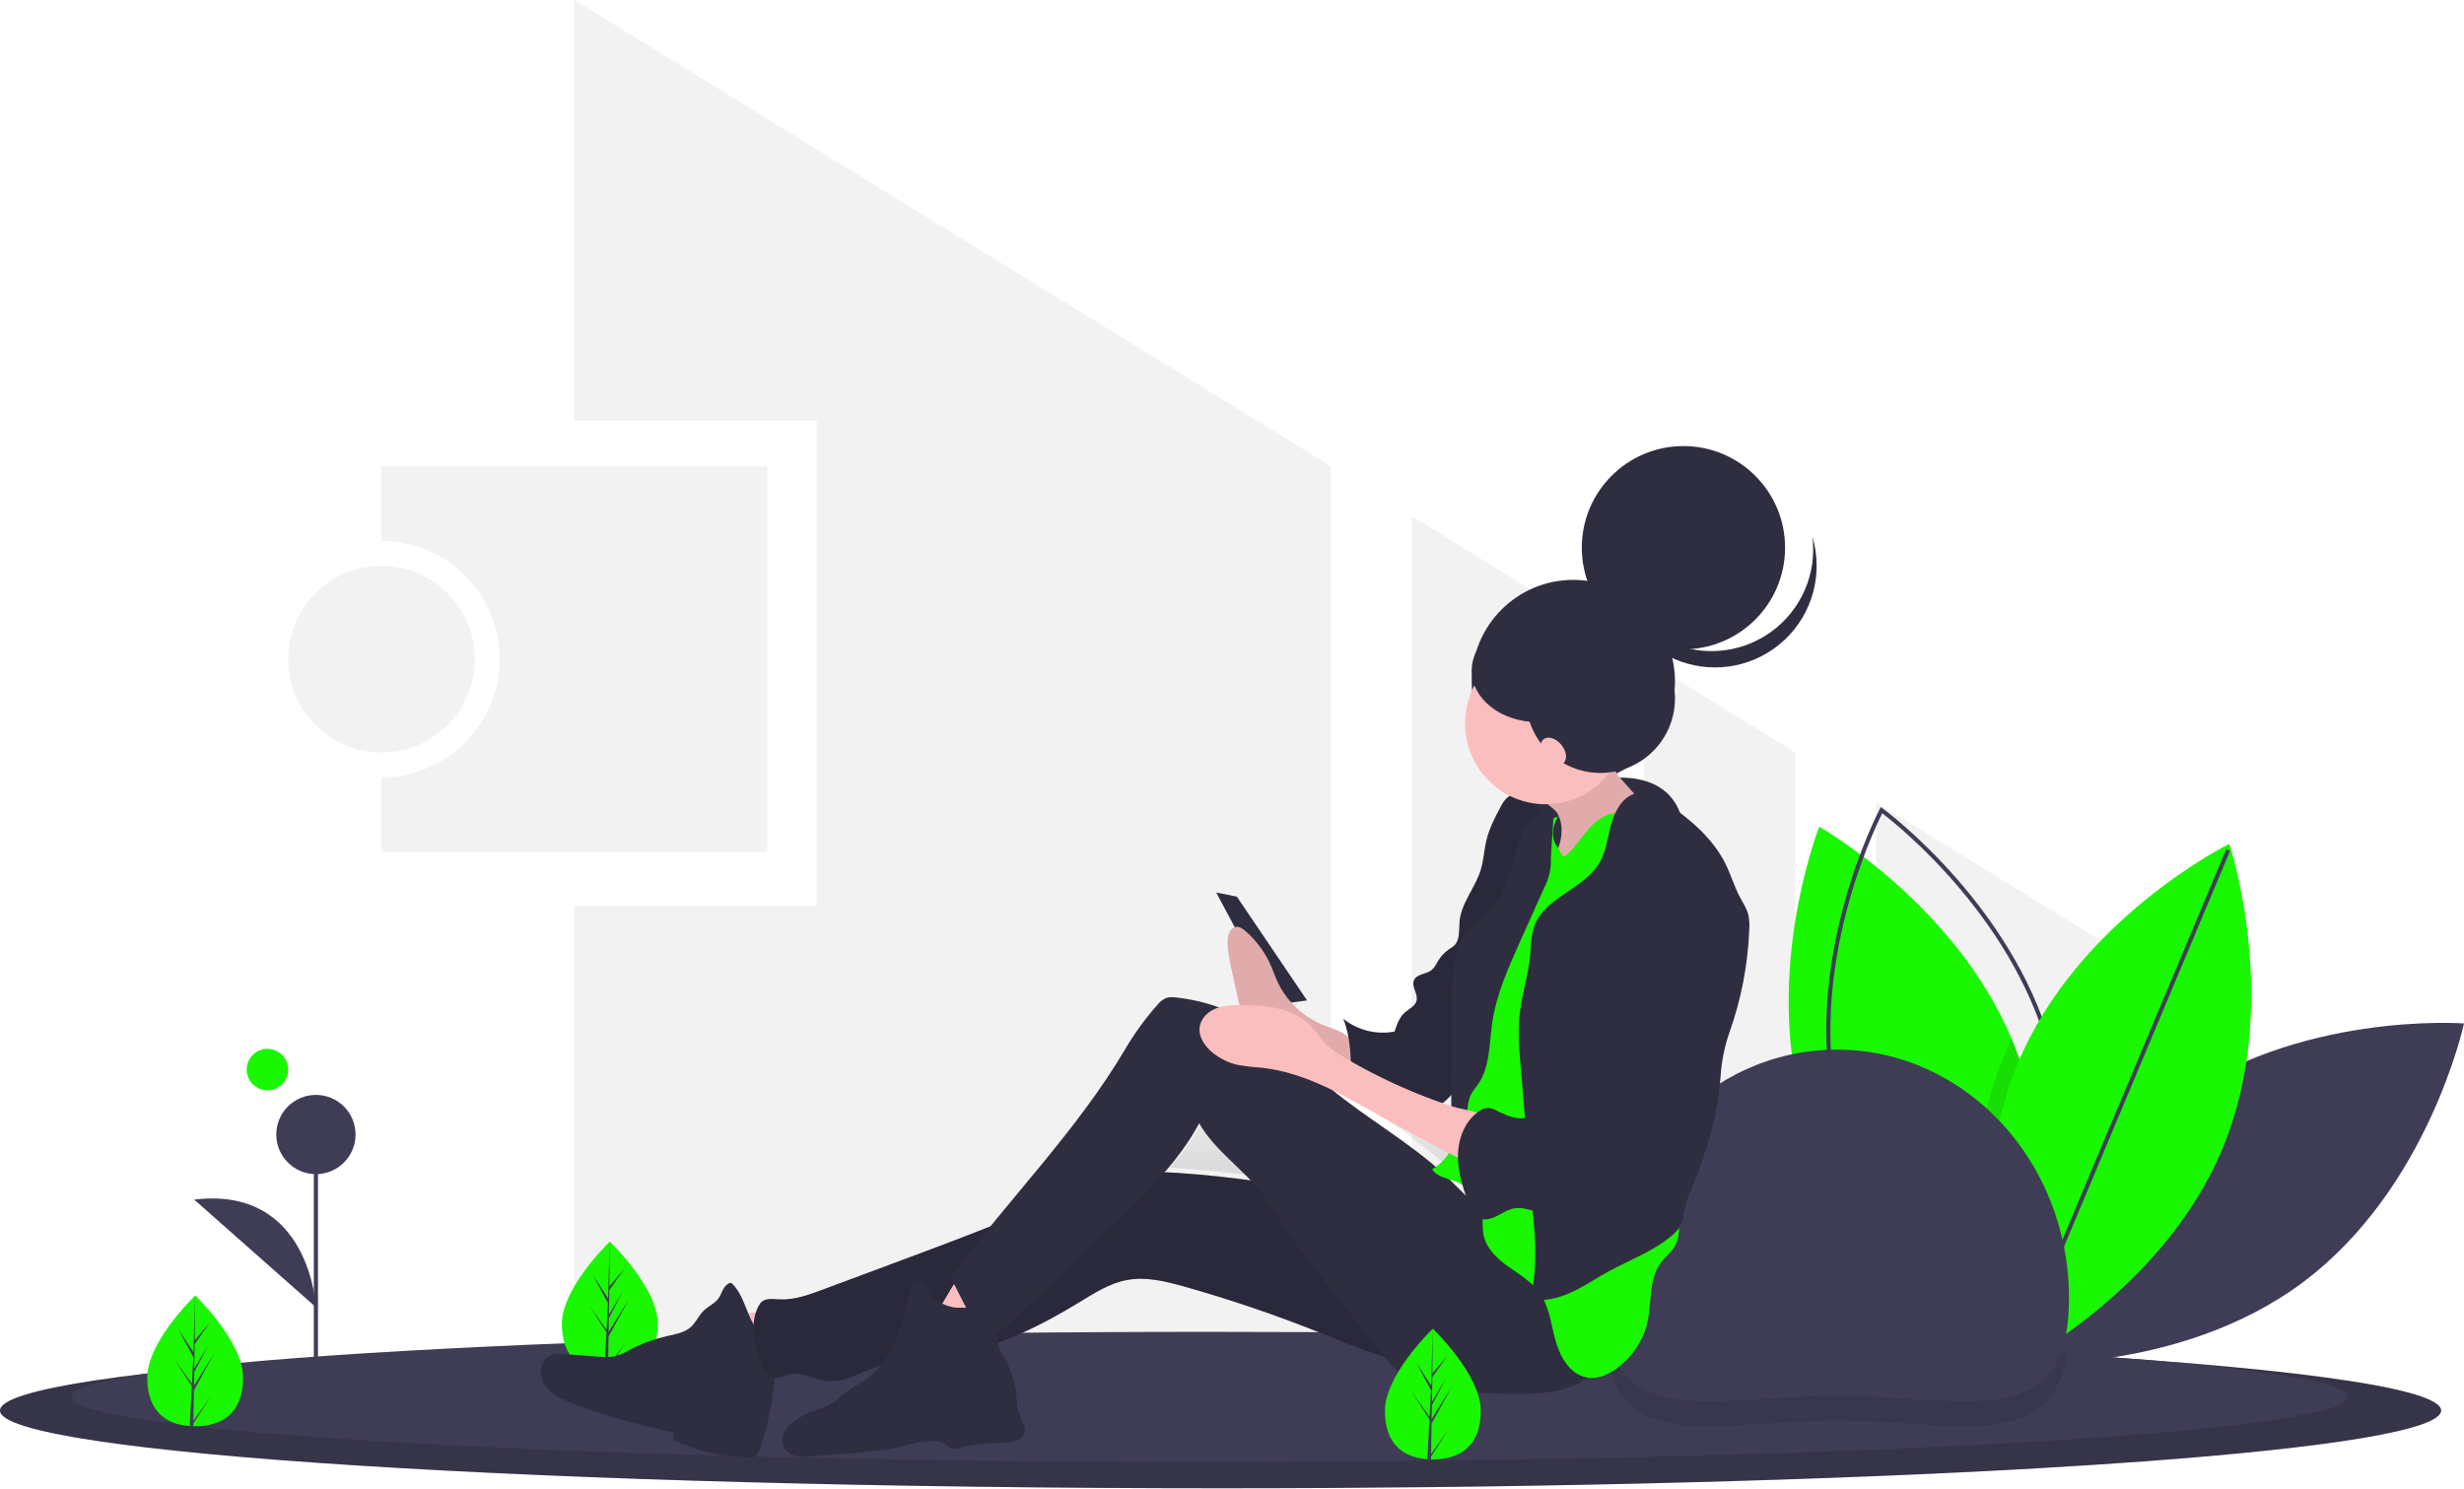
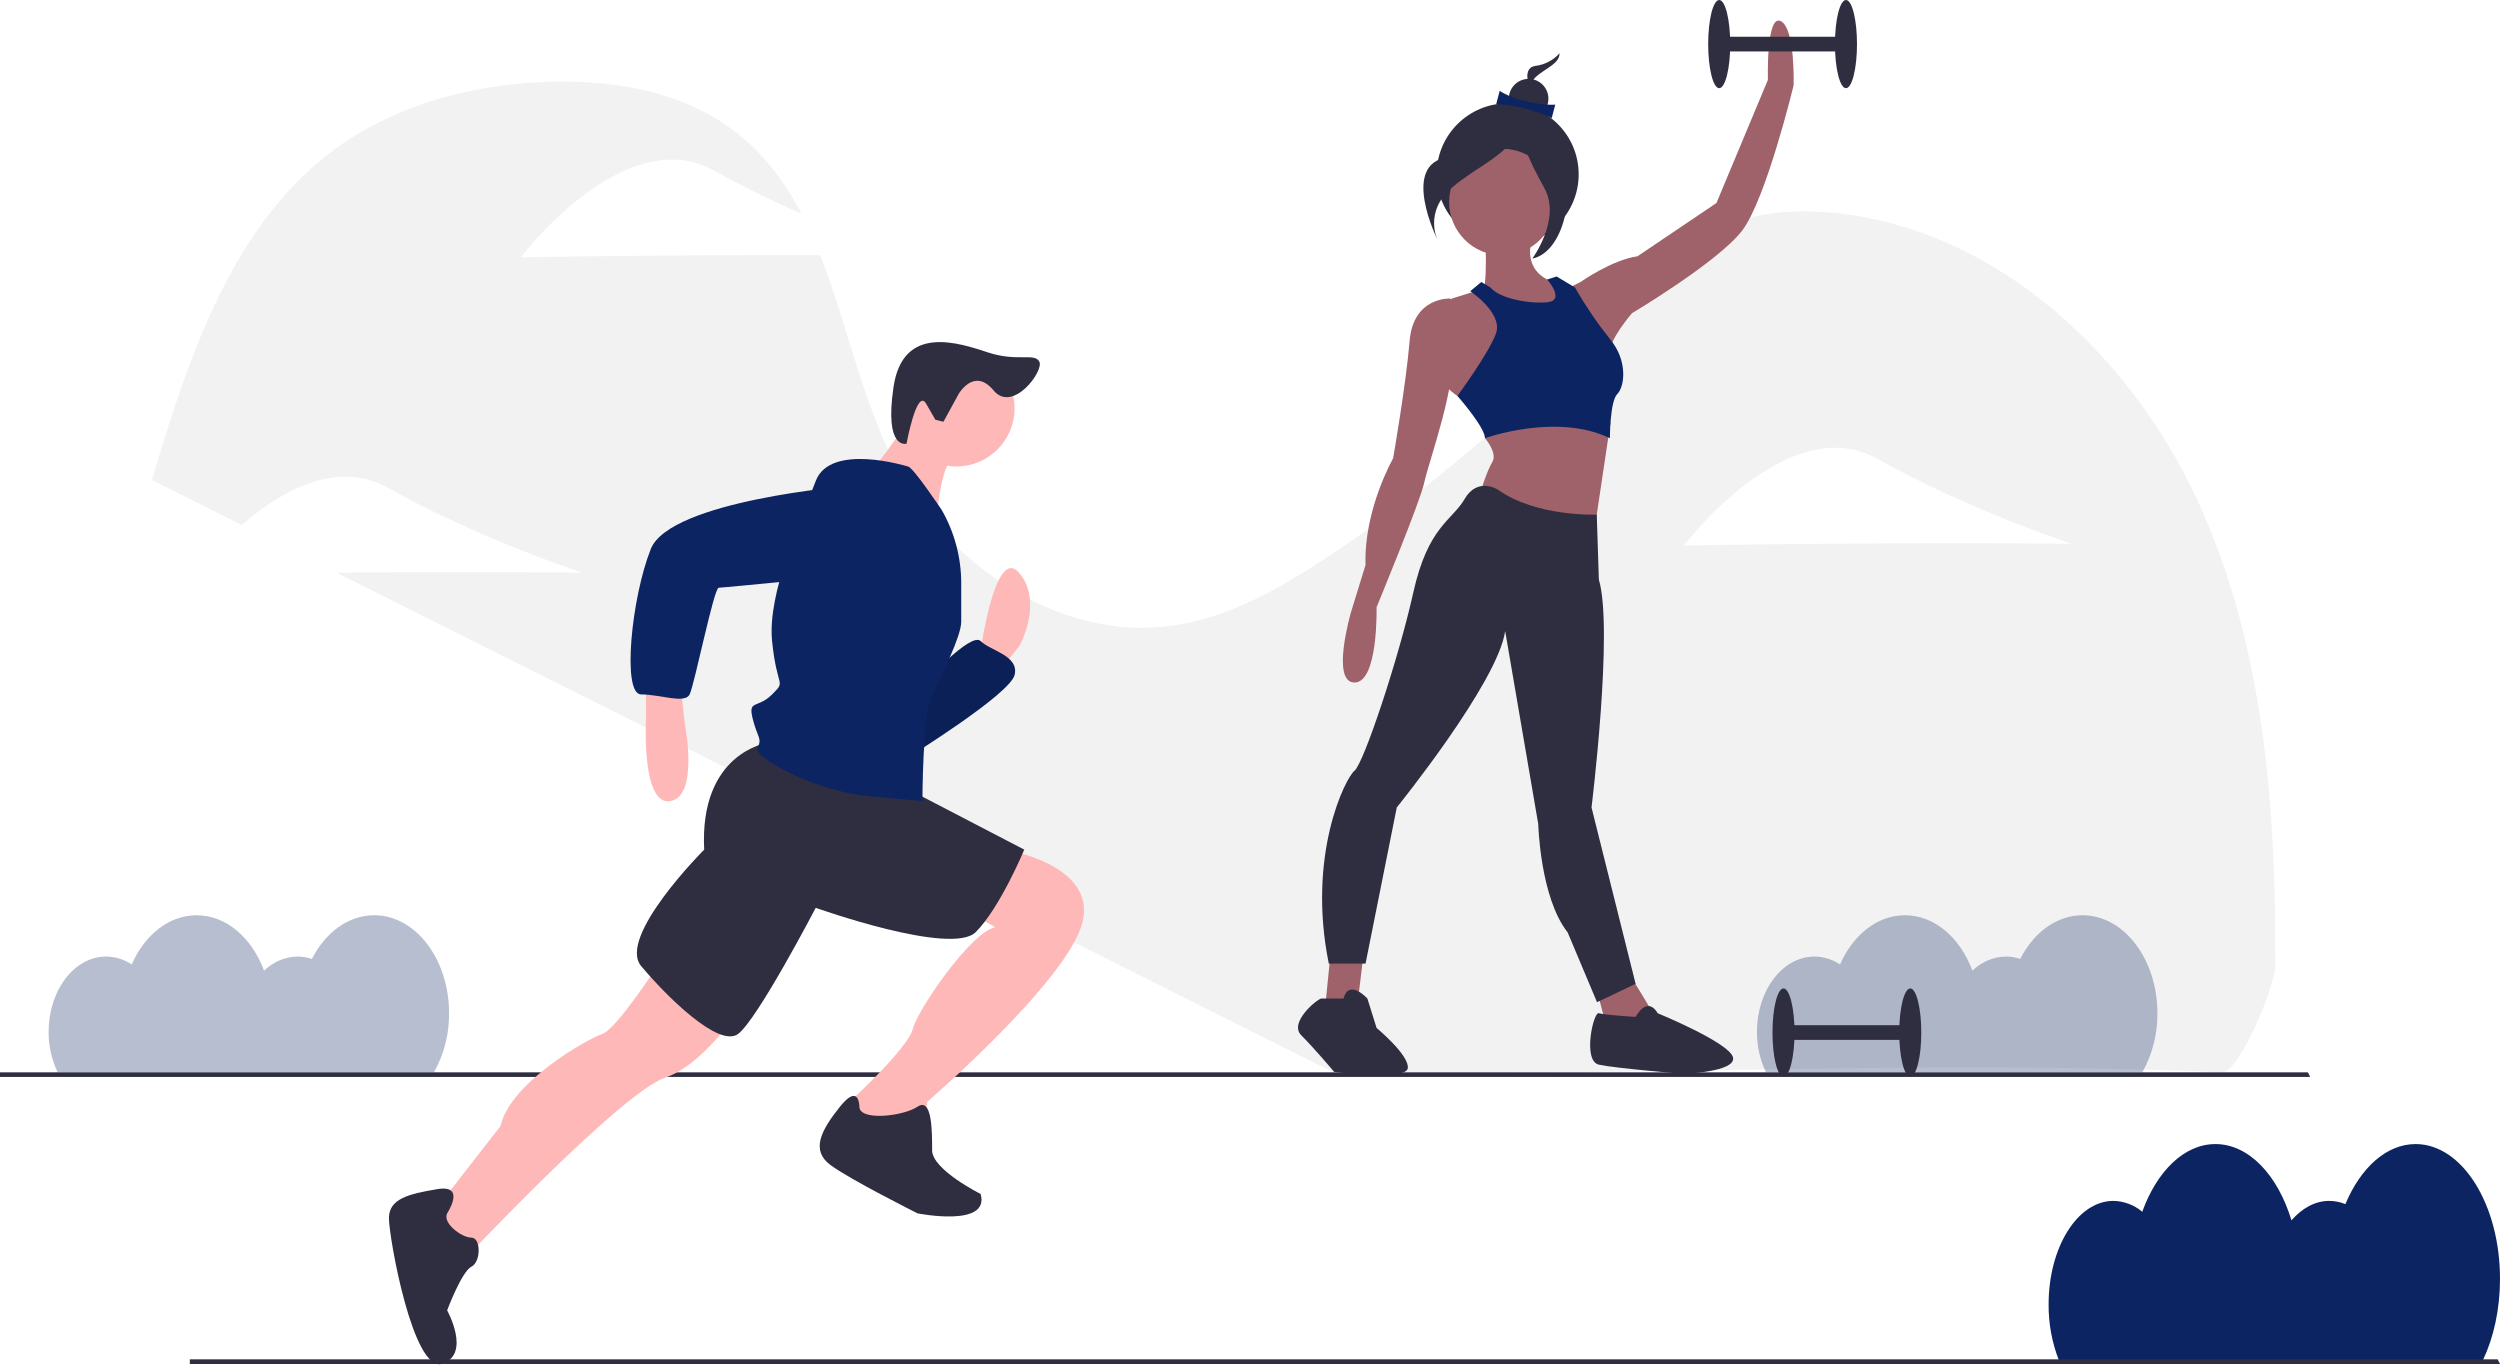
- <svg xmlns="http://www.w3.org/2000/svg" id="bfbb5b39-9b4a-43f6-b630-7b09a59f4f63" data-name="Layer 1" width="1188.532" height="718" viewBox="0 0 1188.532 718">
-   <defs>
-     <linearGradient id="adf7ac93-4989-4cdd-bde6-06fdb252ba8f" x1="643.17" y1="665.832" x2="643.17" y2="614.271" gradientUnits="userSpaceOnUse">
-       <stop offset="0" stop-color="gray" stop-opacity="0.25" />
-       <stop offset="0.535" stop-color="gray" stop-opacity="0.12" />
-       <stop offset="1" stop-color="gray" stop-opacity="0.1" />
-     </linearGradient>
-   </defs>
-   <path d="M189.734,316v36a57,57,0,0,1,0,114v36h186V316Z" transform="translate(-5.73412 -91)" fill="#f2f2f2" />
-   <circle cx="184" cy="318" r="45" fill="#f2f2f2" />
-   <polygon points="866 363.051 793 318.055 793 666 866 666 866 363.051" fill="#f2f2f2" />
-   <polygon points="681 666 754 666 754 294.016 681 249.02 681 666" fill="#f2f2f2" />
-   <polygon points="642 224.98 277 0 277 203 394 203 394 437 277 437 277 666 642 666 642 224.98" fill="#f2f2f2" />
-   <polygon points="905 387.09 905 666 943 666 1046 474 905 387.09" fill="#f2f2f2" />
-   <path d="M1052.548,623.891C991.968,669.175,974.887,748.732,974.887,748.732s81.138,6.138,141.718-39.145,77.661-124.84,77.661-124.84S1113.128,578.608,1052.548,623.891Z" transform="translate(-5.73412 -91)" fill="#3f3d56" />
-   <path d="M974.934,747.964s-.889-.497-2.498-1.485c-1.283-.789-3.045-1.89-5.173-3.296-19.037-12.544-68.351-49.438-88.579-106.364-25.307-71.274,4.576-146.958,4.576-146.958s65.186,36.646,92.876,102.469c1.207,2.835,2.323,5.727,3.374,8.676,22.021,62.015,2.257,127.368-3.247,143.298C975.435,746.689,974.934,747.964,974.934,747.964Z" transform="translate(-5.73412 -91)" fill="#19f701" />
-   <path d="M975.229,750.214l-.928-.673c-.663-.479-66.411-48.782-83.305-121.998-16.895-73.216,21.041-145.443,21.427-146.164l.54-1.012.928.673c.663.479,66.411,48.782,83.305,121.998h0c16.895,73.216-21.041,145.443-21.427,146.164ZM913.654,483.363c-4.56,9.097-36.332,76.028-20.709,143.73,15.621,67.702,73.508,113.944,81.592,120.124,4.56-9.097,36.332-76.028,20.709-143.73h0C979.625,535.785,921.738,489.543,913.654,483.363Z" transform="translate(-5.73412 -91)" fill="#3f3d56" />
-   <path d="M976.263,744.304c-1.477.86-2.768,1.584-3.828,2.176-2.336,1.275-3.631,1.918-3.631,1.918s-.613-1.842-1.543-5.214c-5.129-18.445-19.813-82.729,4.762-141.774q1.938-4.64,4.111-9.079c1.207,2.835,2.323,5.727,3.374,8.676C1001.531,663.021,981.767,728.374,976.263,744.304Z" transform="translate(-5.73412 -91)" opacity="0.1" />
-   <path d="M1077.836,645.081C1048.784,714.913,975.841,750.975,975.841,750.975s-25.84-77.158,3.212-146.99,101.995-105.893,101.995-105.893S1106.888,575.25,1077.836,645.081Z" transform="translate(-5.73412 -91)" fill="#19f701" />
-   <rect x="894.17" y="624.063" width="268.701" height="1.999" transform="translate(48.51834 1240.717) rotate(-67.24236)" fill="#3f3d56" />
-   <path d="M1183.234,771.491c0,9.365-53.869,17.93-142.932,24.505-16.193,1.191-33.552,2.317-51.954,3.377q-23.864,1.37-50.008,2.578-25.339,1.15-52.613,2.137c-57.436,2.088-120.922,3.589-188.37,4.34q-24.548.269-49.765.424-26.25.147-53.109.147c-325.16,0-588.75-16.788-588.75-37.509s263.59-37.509,588.75-37.509c139.983,0,268.545,3.116,369.585,8.304q5.579.294,11.045.571a.114.114,0,0,0,.071.016C1102.461,749.76,1183.234,760.022,1183.234,771.491Z" transform="translate(-5.73412 -91)" fill="#3f3d56" />
-   <path d="M1183.234,771.491c0,9.365-53.869,17.93-142.932,24.505-16.193,1.191-33.552,2.317-51.954,3.377q-23.864,1.37-50.008,2.578-25.339,1.15-52.613,2.137c-57.436,2.088-120.922,3.589-188.37,4.34q-24.548.269-49.765.424-26.25.147-53.109.147c-325.16,0-588.75-16.788-588.75-37.509s263.59-37.509,588.75-37.509c139.983,0,268.545,3.116,369.585,8.304q5.579.294,11.045.571a.114.114,0,0,0,.071.016C1102.461,749.76,1183.234,760.022,1183.234,771.491Z" transform="translate(-5.73412 -91)" opacity="0.15" />
-   <path d="M1137.984,764.89c0,7.83-50.22,14.99-133.25,20.49-15.09.99-31.28,1.93-48.43,2.82q-22.245,1.14-46.62,2.15-23.625.975-49.05,1.79c-53.55,1.75-112.74,3-175.62,3.63q-22.875.225-46.39.35-24.48.135-49.51.13c-303.14,0-548.88-14.04-548.88-31.36s245.74-31.36,548.88-31.36c67.03,0,131.25.69,190.63,1.95h.15c56.16,1.19,107.99,2.89,153.77,5q5.205.24,10.3.47a.095.095,0,0,0,.07.02c20.97,1.02,40.59,2.12,58.67,3.3.2.01.4.03.6.04C1087.194,749.82,1137.984,757.01,1137.984,764.89Z" transform="translate(-5.73412 -91)" fill="#3f3d56" />
-   <path d="M1002.704,744.27c-7.43,48.31-54.28,32.12-110.97,32.12-59.89,0-108.79,18.07-111.84-40.91,56.16,1.19,107.99,2.89,153.77,5q5.205.24,10.3.47a.095.095,0,0,0,.07.02C965.004,741.99,984.624,743.09,1002.704,744.27Z" transform="translate(-5.73412 -91)" opacity="0.1" />
-   <path d="M323.011,729.573c0,17.417-10.353,23.498-23.125,23.498-.296,0-.592-.004-.885-.011-.592-.013-1.179-.04-1.758-.081-11.527-.815-20.482-7.209-20.482-23.406,0-16.759,21.416-37.909,23.029-39.478l.002-.002c.062-.062.094-.092.094-.092S323.011,712.159,323.011,729.573Z" transform="translate(-5.73412 -91)" fill="#19f701" />
-   <path d="M299.043,750.406l8.458-11.817-8.48,13.115-.021,1.356c-.592-.013-1.179-.04-1.758-.081l.911-17.423-.006-.136.015-.023.087-1.647L289.748,720.602l8.526,11.913.021.349.687-13.164-7.277-13.586,7.366,11.276.717-27.295.002-.094v.092l-.119,21.523,7.245-8.533L299.643,713.47l-.192,11.787,6.766-11.313-6.794,13.047-.106,6.553,9.818-15.746L299.279,735.831Z" transform="translate(-5.73412 -91)" fill="#3f3d56" />
-   <path d="M779.734,717.393c0-66.274,50.144-120,112-120s112,53.726,112,120-50.144,47-112,47S779.734,783.668,779.734,717.393Z" transform="translate(-5.73412 -91)" fill="#3f3d56" />
-   <rect x="151.384" y="547.331" width="2" height="135.181" fill="#3f3d56" />
-   <circle cx="152.384" cy="547.331" r="19.116" fill="#3f3d56" />
-   <path d="M158.118,721.646s-2.731-58.736-58.715-51.909" transform="translate(-5.73412 -91)" fill="#3f3d56" />
-   <path d="M714.748,660.574c.499,1.764,1.056,3.517,1.651,5.258-2.67-2.624-5.29-5.32-7.96-7.928,1.071.334,2.139.667,3.148,1.063A19.101,19.101,0,0,1,714.748,660.574Zm-12.932-8.765c-15.735-13.682-33.967-24.274-50.093-37.539,8.806,4.332,17.371,9.38,25.867,14.221q15.117,8.612,30.594,16.555A24.95,24.95,0,0,1,701.816,651.809Zm6.731-34.452q.376-.384.753-.773c.007,1.944.022,3.761.045,5.411q-2.115-.702-4.218-1.439A37.239,37.239,0,0,0,708.546,617.358ZM569.941,654.398a129.413,129.413,0,0,0,16.791-23.952c6.247,10.913,16.398,18.783,25.032,27.923C597.852,656.533,583.919,655.017,569.941,654.398Z" transform="translate(-5.73412 -91)" fill="url(#adf7ac93-4989-4cdd-bde6-06fdb252ba8f)" />
-   <path d="M123.011,755.573c0,17.417-10.353,23.498-23.125,23.498-.296,0-.592-.004-.885-.011-.592-.013-1.179-.04-1.758-.081-11.527-.815-20.482-7.209-20.482-23.406,0-16.759,21.416-37.909,23.029-39.478l.002-.002c.062-.062.094-.092.094-.092S123.011,738.159,123.011,755.573Z" transform="translate(-5.73412 -91)" fill="#19f701" />
-   <path d="M99.043,776.406l8.458-11.817-8.48,13.115-.021,1.356c-.592-.013-1.179-.04-1.758-.081l.911-17.423-.006-.136.015-.023.087-1.647L89.748,746.602l8.526,11.913.021.349.687-13.164-7.277-13.586,7.366,11.276.717-27.295.002-.094v.092l-.119,21.523,7.245-8.533L99.643,739.47l-.192,11.787,6.766-11.313-6.794,13.047-.106,6.553,9.818-15.746L99.279,761.831Z" transform="translate(-5.73412 -91)" fill="#3f3d56" />
-   <circle cx="129" cy="516" r="10" fill="#19f701" />
-   <path d="M777.722,467.031S814,459,818,491s-19.266,38.04-19.266,38.04L784,533l-57-15,8-23Z" transform="translate(-5.73412 -91)" fill="#2f2e41" />
-   <circle cx="758.915" cy="328.774" r="49.023" fill="#2f2e41" />
-   <polygon points="586.65 430.572 596.611 432.575 630.477 482.652 615.536 484.655 586.65 430.572" fill="#2f2e41" />
-   <path d="M351.456,724.748a195.67,195.67,0,0,0,9.899,25.848,241.237,241.237,0,0,0,33.047-9.416c.332-.121-6.181-8.64-6.865-9.336-2.58-2.626-5.921-5.694-9.332-7.178-3.44-1.497-7.677-.354-11.359-.166Q359.158,724.892,351.456,724.748Z" transform="translate(-5.73412 -91)" fill="#fbbebe" />
-   <path d="M378.263,738.126c-5.614-1.757-9.026-7.406-11.31-12.854s-4.125-11.389-8.457-15.387c-1.66.079-2.996,1.428-3.817,2.88s-1.31,3.09-2.259,4.461c-1.806,2.61-4.982,3.872-7.253,6.085-2.381,2.32-3.682,5.603-6.147,7.834-3.096,2.801-7.472,3.497-11.533,4.424a73.964,73.964,0,0,0-18.048,6.691,30.309,30.309,0,0,1-6.686,2.996,25.111,25.111,0,0,1-7.819.261l-17.957-1.28a14.031,14.031,0,0,0-4.793.21c-3.691,1.036-5.983,5.156-5.712,9.001s2.663,7.289,5.683,9.662a37.824,37.824,0,0,0,10.227,5.182,303.054,303.054,0,0,0,48.148,13.754l.009,3.554a83.156,83.156,0,0,0,36.652,8.534,5.702,5.702,0,0,0,2.743-.475c1.26-.684,1.844-2.156,2.31-3.518a142.477,142.477,0,0,0,7.49-39.038,29.634,29.634,0,0,0-.773-10.056c-.978-3.233,2.39-1.874-.727-3.14" transform="translate(-5.73412 -91)" fill="#2f2e41" />
-   <path d="M722.668,670.43c-53.24,3.188-105.861-12.396-159.169-14.062-6.627-.207-13.327-.192-19.798,1.262-6.846,1.538-13.227,4.635-19.593,7.597-28.591,13.302-58.169,24.321-87.711,35.324L402.462,713.191c-6.781,2.526-13.808,5.091-21.027,4.65-3.236-.198-7.208-.687-9.028,2.01-5.521,8.179-2.912,20.195.736,29.375,1.184,2.979,3.187,6.194,6.36,6.533,2.234.239,4.311-1.054,6.482-1.636,6.177-1.654,12.335,2.501,18.692,3.177,7.854.836,15.147-3.638,22.559-6.378,12.294-4.544,25.737-4.401,38.66-6.553,21.669-3.609,41.752-13.67,60.525-25.133,7.149-4.365,14.382-9.041,22.594-10.638,9.442-1.836,19.141.597,28.399,3.216a655.885,655.885,0,0,1,65.107,22.17c11.215,4.488,22.349,9.301,34.018,12.405a122.997,122.997,0,0,0,76.239-4.445c8.522-3.368,17.781-9.322,18.269-18.515.278-5.242-3.787-9.86-6.504-14.343-1.742-2.875-3.486-5.751-5.383-8.525C749.98,687.139,738.839,669.462,722.668,670.43Z" transform="translate(-5.73412 -91)" fill="#2f2e41" />
-   <path d="M722.668,670.43c-53.24,3.188-105.861-12.396-159.169-14.062-6.627-.207-13.327-.192-19.798,1.262-6.846,1.538-13.227,4.635-19.593,7.597-28.591,13.302-58.169,24.321-87.711,35.324L402.462,713.191c-6.781,2.526-13.808,5.091-21.027,4.65-3.236-.198-7.208-.687-9.028,2.01-5.521,8.179-2.912,20.195.736,29.375,1.184,2.979,3.187,6.194,6.36,6.533,2.234.239,4.311-1.054,6.482-1.636,6.177-1.654,12.335,2.501,18.692,3.177,7.854.836,15.147-3.638,22.559-6.378,12.294-4.544,25.737-4.401,38.66-6.553,21.669-3.609,41.752-13.67,60.525-25.133,7.149-4.365,14.382-9.041,22.594-10.638,9.442-1.836,19.141.597,28.399,3.216a655.885,655.885,0,0,1,65.107,22.17c11.215,4.488,22.349,9.301,34.018,12.405a122.997,122.997,0,0,0,76.239-4.445c8.522-3.368,17.781-9.322,18.269-18.515.278-5.242-3.787-9.86-6.504-14.343-1.742-2.875-3.486-5.751-5.383-8.525C749.98,687.139,738.839,669.462,722.668,670.43Z" transform="translate(-5.73412 -91)" opacity="0.1" />
-   <path d="M453.673,727.34q12.501,4.266,25.22,7.845c4.747-7.793,13.627-13.217,15.651-22.126a1.945,1.945,0,0,0,.001-1.193,2.009,2.009,0,0,0-.955-.854,46.96,46.96,0,0,0-19.748-5.787c-5.472-.346-7.97,5.368-10.451,9.384C462.388,716.234,455.903,728.101,453.673,727.34Z" transform="translate(-5.73412 -91)" fill="#fbbebe" />
-   <path d="M465.355,721.651c-4.922-1.032-9.738-3.677-12.251-8.055-1.177-2.051-2.429-4.817-4.78-4.662-2.182.144-3.184,2.747-3.675,4.889-1.839,8.022-3.646,16.108-6.873,23.675s-8.002,14.67-14.735,19.353c-3.088,2.148-6.531,3.753-9.55,5.998-2.712,2.018-5.077,4.548-8.073,6.109a45.535,45.535,0,0,1-6.191,2.309,41.934,41.934,0,0,0-8.866,4.315,17.837,17.837,0,0,0-6.037,5.768,8.46,8.46,0,0,0-.497,8.073,8.737,8.737,0,0,0,5.91,4.047,25.3,25.3,0,0,0,7.345.184c9.707-.715,19.403-1.58,29.098-2.444a83.438,83.438,0,0,0,12.196-1.696c2.124-.512,4.205-1.191,6.32-1.736a52.126,52.126,0,0,1,11.086-1.614,9.289,9.289,0,0,1,3.234.295c2.246.734,3.84,2.968,6.158,3.422a9.776,9.776,0,0,0,4.385-.586c6.985-1.91,14.325-1.859,21.554-2.249,3.185-.172,6.913-.777,8.374-3.628,1.822-3.555-1.199-7.531-2.403-11.343a34.723,34.723,0,0,1-.999-7.438,45.548,45.548,0,0,0-5.346-17.685c-2.471-4.537-5.845-9.554-4.108-14.424.589-1.652,1.761-3.191,1.644-4.942C487.762,719.895,469.817,722.587,465.355,721.651Z" transform="translate(-5.73412 -91)" fill="#2f2e41" />
-   <path d="M642.828,585.017a41.666,41.666,0,0,1-21.214-21.071c-.889-2.021-1.62-4.132-2.476-6.173a46.898,46.898,0,0,0-12.678-17.606c-1.386-1.176-3.013-2.298-4.706-1.991-1.625.295-2.904,1.903-3.462,3.707a15.122,15.122,0,0,0-.351,5.689,101.863,101.863,0,0,0,2.307,13.307l2.58,11.756a22.524,22.524,0,0,0,1.606,5.248,18.48,18.48,0,0,0,4.331,5.181q3.535,3.256,7.185,6.339a20.078,20.078,0,0,0,12.46,5.54c10.573,1.961,21.326,4.785,30.248,11.685-.099-.077-.038-7.885-.192-8.78-.408-2.366-.726-4.709-2.266-6.308C652.741,587.945,647.042,586.89,642.828,585.017Z" transform="translate(-5.73412 -91)" fill="#fbbebe" />
-   <path d="M642.828,585.017a41.666,41.666,0,0,1-21.214-21.071c-.889-2.021-1.62-4.132-2.476-6.173a46.898,46.898,0,0,0-12.678-17.606c-1.386-1.176-3.013-2.298-4.706-1.991-1.625.295-2.904,1.903-3.462,3.707a15.122,15.122,0,0,0-.351,5.689,101.863,101.863,0,0,0,2.307,13.307l2.58,11.756a22.524,22.524,0,0,0,1.606,5.248,18.48,18.48,0,0,0,4.331,5.181q3.535,3.256,7.185,6.339a20.078,20.078,0,0,0,12.46,5.54c10.573,1.961,21.326,4.785,30.248,11.685-.099-.077-.038-7.885-.192-8.78-.408-2.366-.726-4.709-2.266-6.308C652.741,587.945,647.042,586.89,642.828,585.017Z" transform="translate(-5.73412 -91)" opacity="0.1" />
-   <ellipse cx="745.521" cy="391.011" rx="12.949" ry="13.02" fill="#2f2e41" />
-   <path d="M743.24,474.145c-3.515-.39-7.419-.679-10.236,1.471a13.978,13.978,0,0,0-3.502,4.769c-2.707,5.083-5.377,10.262-6.739,15.863-1.156,4.752-1.348,9.721-2.779,14.397-2.655,8.673-9.458,15.994-10.236,25.036-.348,4.046.329,8.783-2.622,11.555a17.349,17.349,0,0,1-2.327,1.65,17.605,17.605,0,0,0-5.097,5.241c-1.105,1.756-1.956,3.773-3.619,5.005-2.633,1.952-7.005,1.753-8.303,4.772-1.334,3.102,2.051,6.555,1.267,9.842-.639,2.677-3.623,3.904-5.678,5.723-2.633,2.33-3.837,5.846-4.935,9.196a30.534,30.534,0,0,1-24.778-6.179c3.615,8.903,3.693,18.728,3.85,28.343.051,3.119-.046,6.62-2.273,8.792,10.309.221,20.363,3.014,30.423,5.287,4.397.994,9.17,1.857,13.27-.024a21.651,21.651,0,0,0,6.077-4.834c5.473-5.55,11.214-11.604,12.553-19.303.75-4.314.024-8.741.222-13.115.246-5.42,1.903-10.658,3.322-15.893a187.529,187.529,0,0,0,5.815-32.726c.596-6.824,6.49-12.317,9.593-18.416,5.858-11.514,11.844-23.506,12.285-36.431C748.941,479.844,747.515,474.619,743.24,474.145Z" transform="translate(-5.73412 -91)" fill="#2f2e41" />
-   <path d="M743.24,474.145c-3.515-.39-7.419-.679-10.236,1.471a13.978,13.978,0,0,0-3.502,4.769c-2.707,5.083-5.377,10.262-6.739,15.863-1.156,4.752-1.348,9.721-2.779,14.397-2.655,8.673-9.458,15.994-10.236,25.036-.348,4.046.329,8.783-2.622,11.555a17.349,17.349,0,0,1-2.327,1.65,17.605,17.605,0,0,0-5.097,5.241c-1.105,1.756-1.956,3.773-3.619,5.005-2.633,1.952-7.005,1.753-8.303,4.772-1.334,3.102,2.051,6.555,1.267,9.842-.639,2.677-3.623,3.904-5.678,5.723-2.633,2.33-3.837,5.846-4.935,9.196a30.534,30.534,0,0,1-24.778-6.179c3.615,8.903,3.693,18.728,3.85,28.343.051,3.119-.046,6.62-2.273,8.792,10.309.221,20.363,3.014,30.423,5.287,4.397.994,9.17,1.857,13.27-.024a21.651,21.651,0,0,0,6.077-4.834c5.473-5.55,11.214-11.604,12.553-19.303.75-4.314.024-8.741.222-13.115.246-5.42,1.903-10.658,3.322-15.893a187.529,187.529,0,0,0,5.815-32.726c.596-6.824,6.49-12.317,9.593-18.416,5.858-11.514,11.844-23.506,12.285-36.431C748.941,479.844,747.515,474.619,743.24,474.145Z" transform="translate(-5.73412 -91)" opacity="0.1" />
-   <path d="M731.112,681.643c-11.088-5.275-19.202-15.113-28.167-23.531-17.116-16.071-38.046-27.449-56.042-42.517-11.929-9.988-22.597-21.618-35.705-29.98a88.877,88.877,0,0,0-38.24-13.399,10.77,10.77,0,0,0-4.683.234,11.088,11.088,0,0,0-4.353,3.443,136.166,136.166,0,0,0-15.413,21.195c-22.81,38.721-55.209,71.279-82.052,107.29a4.815,4.815,0,0,0-.321,6.501l5.46,10.7c3.055,5.987,7.951,12.962,14.538,11.772,3.01-.544,5.409-2.758,7.625-4.877l24.513-23.432,25.7-24.567c15.058-14.394,30.374-29.123,40.19-47.536,7.672,13.306,21.283,22.014,30.622,34.195,3.552,4.633,6.454,9.728,9.625,14.633,5.083,7.862,10.864,15.241,16.635,22.608l29.48,37.628c4.02,5.132,8.152,10.366,13.65,13.846,6.982,4.42,15.474,5.585,23.692,6.321A313.606,313.606,0,0,0,741.179,763.375c8.476-.145,17.217-.701,24.823-4.465s13.853-11.492,13.458-20.006c-.206-4.428-2.13-8.581-4.249-12.468C764.68,707.115,750.918,691.066,731.112,681.643Z" transform="translate(-5.73412 -91)" fill="#2f2e41" />
-   <ellipse cx="753.489" cy="400.025" rx="9.961" ry="10.015" fill="#2f2e41" />
-   <path d="M757.021,483.499c2.428,4.288,2.429,9.624,1.093,14.372s-3.887,9.042-6.411,13.273c-2.484,4.164-4.996,8.367-8.328,11.882,15.374.736,30.279-5.295,43.847-12.602,10.915-5.879,21.807-13.136,27.633-24.122-3.407,1.024-7.162.013-10.177-1.881a37.87,37.87,0,0,1-7.798-7.263l-7.719-8.683a34.65,34.65,0,0,1-4.747-6.231,17.516,17.516,0,0,1-2.038-10.072,57.576,57.576,0,0,1-10.214,8.476c-5.513,3.588-11.59,6.191-17.115,9.758-1.96,1.265-6.315,3.3-5.194,5.86C750.948,478.761,755.468,480.756,757.021,483.499Z" transform="translate(-5.73412 -91)" fill="#fbbebe" />
-   <path d="M757.021,483.499c2.428,4.288,2.429,9.624,1.093,14.372s-3.887,9.042-6.411,13.273c-2.484,4.164-4.996,8.367-8.328,11.882,15.374.736,30.279-5.295,43.847-12.602,10.915-5.879,21.807-13.136,27.633-24.122-3.407,1.024-7.162.013-10.177-1.881a37.87,37.87,0,0,1-7.798-7.263l-7.719-8.683a34.65,34.65,0,0,1-4.747-6.231,17.516,17.516,0,0,1-2.038-10.072,57.576,57.576,0,0,1-10.214,8.476c-5.513,3.588-11.59,6.191-17.115,9.758-1.96,1.265-6.315,3.3-5.194,5.86C750.948,478.761,755.468,480.756,757.021,483.499Z" transform="translate(-5.73412 -91)" opacity="0.1" />
-   <path d="M757.231,485.015c-2.889,4.859-3.509,10.596,0,15.023.437.551,2.059,3.97,2.759,4.002a2.613,2.613,0,0,0,1.755-.888c3.734-3.413,6.469-7.766,9.749-11.622s7.418-7.369,12.404-8.146c6.019-.937,11.83,2.252,17.096,5.329,2.189,1.279,4.458,2.633,5.837,4.768a15.611,15.611,0,0,1,1.917,6.515c1.819,13.706,1.779,27.584,1.736,41.412-.031,9.995-.069,20.061-1.959,29.874-.977,5.072-2.445,10.05-3.139,15.169a101.822,101.822,0,0,0-.619,13.61L804.752,619.09a49,49,0,0,0,.738,10.435c.904,4.17,2.877,8.019,4.196,12.076a79.669,79.669,0,0,1,2.78,14.272l2.604,19.705c.82,6.206,1.426,12.995-2.326,17.99-1.697,2.259-3.926,4.066-5.646,6.307-6.442,8.389-4.375,20.359-7.062,30.607a38.358,38.358,0,0,1-12.493,19.151c-4.603,3.911-10.549,6.988-16.475,5.888-8.001-1.486-12.807-9.828-14.988-17.71s-2.977-16.461-7.703-23.121c-3.859-5.437-9.838-8.857-15.245-12.739s-10.689-8.885-11.866-15.459c-.514-2.871-.194-5.829-.499-8.73a20.656,20.656,0,0,0-12.747-16.738c-4.096-1.593-9.154-2.162-11.46-5.919,5.955-3.356,9.908-9.558,11.991-16.095s2.507-13.473,2.917-20.325l1.368-22.898c.611-10.233.889-20.375,5.395-29.571,2.015-4.111,4.521-7.959,6.618-12.028a135.296,135.296,0,0,0,7.089-17.648c3.267-9.382,6.535-18.768,9.447-28.267,1.388-4.527,2.721-9.14,5.194-13.171S752.601,485.886,757.231,485.015Z" transform="translate(-5.73412 -91)" fill="#19f701" />
-   <path d="M706.384,633.777l6.057.219,1.291-9.157a19.195,19.195,0,0,1,1.283-5.339,32.975,32.975,0,0,1,3.483-5.104c5.964-8.425,5.529-19.611,7.007-29.845,1.97-13.649,7.672-26.428,13.312-39.001l11.761-26.216a28.414,28.414,0,0,0,3.252-14.471c.104-4.053,1.305-18.799,1.409-22.852.039-1.5-3.307-.666-3.984-2.003-1.475-2.911-3.493,4.983-6.248,6.715s-4.275,4.869-5.445,7.917c-2.535,6.604-4.084,13.549-6.446,20.218s-5.666,13.22-10.98,17.863c-2.415,2.11-5.197,3.783-7.478,6.039-7.318,7.236-8.03,18.663-8.288,28.98C706.218,573.872,705.032,633.777,706.384,633.777Z" transform="translate(-5.73412 -91)" fill="#2f2e41" />
-   <path d="M793.612,474.083c-5.885,2.314-9.112,8.696-10.766,14.828s-2.328,12.668-5.489,18.17c-7.389,12.861-26.229,16.608-31.442,30.505-1.706,4.547-1.632,9.536-2.092,14.374-.946,9.958-4.22,19.578-5.187,29.533-.75,7.712-.102,15.485.545,23.207l6.585,78.535c.951,11.344.927,23.53-1.972,34.535,6.667,1.3,13.598-.44,19.783-3.26s11.83-6.691,17.784-9.976c10.237-5.647,21.526-9.649,30.491-17.172a17.721,17.721,0,0,0,4.108-4.541c1.796-3.105,1.943-6.861,2.798-10.349a56.744,56.744,0,0,1,2.951-8.134,242.348,242.348,0,0,0,8.565-24.214,133.823,133.823,0,0,0,3.939-16.628c.719-4.476,1.107-8.999,1.494-13.517a80.871,80.871,0,0,1,4.18-20.759,166.315,166.315,0,0,0,9.616-49.745,25.14,25.14,0,0,0-.495-7.323c-.78-2.981-2.54-5.587-3.983-8.306-2.736-5.154-4.379-10.827-6.962-16.061-5.836-11.827-16.141-20.794-26.937-28.31C805.826,475.785,799.618,471.721,793.612,474.083Z" transform="translate(-5.73412 -91)" fill="#2f2e41" />
-   <path d="M655.948,602.202c-4.557-2.654-9.112-5.511-12.542-9.529-1.643-1.925-2.999-4.085-4.67-5.986-4.063-4.624-9.821-7.492-15.774-8.99s-12.144-1.726-18.28-1.778c-4.105-.035-8.311.024-12.155,1.475s-7.309,4.58-8.052,8.64c-.894,4.885,2.298,9.645,6.13,12.778a29.529,29.529,0,0,0,12.252,5.947,98.279,98.279,0,0,0,11.075,1.298c21.804,2.283,41.255,14.15,60.362,24.957q25.171,14.236,51.321,26.619a102.369,102.369,0,0,0,.86-15.753c-.089-3.932-.283-9.927-3.997-12.235-4.328-2.69-11.453-3.308-16.335-4.908a262.171,262.171,0,0,1-32.842-13.285Q664.457,607.156,655.948,602.202Z" transform="translate(-5.73412 -91)" fill="#fbbebe" />
-   <ellipse cx="745.521" cy="348.946" rx="38.846" ry="39.06" fill="#fbbebe" />
-   <path d="M804.718,518.368c-3.47,4.046-5.207,9.256-7.538,14.057-4.797,9.878-12.32,18.356-16.087,28.675-3.975,10.886-3.842,23.835-11.633,32.386-1.355,1.487-2.99,2.922-3.382,4.899-.233,1.174.009,2.43-.396,3.556-1.117,3.106-6.201,3.263-7.151,6.425-.278.925-.121,1.95-.465,2.853-.779,2.045-3.48,2.358-5.286,3.582-3.77,2.558-3.01,8.505-5.701,12.192-2.129,2.917-6.142,3.895-9.707,3.4s-6.829-2.201-10.076-3.762a9.169,9.169,0,0,0-3.624-1.138,7.606,7.606,0,0,0-4.184,1.429c-7.176,4.562-10.544,13.599-10.495,22.136s2.983,16.762,5.987,24.746a10.652,10.652,0,0,0,1.98,3.686c2.379,2.516,6.523,2.109,9.682.71s6.03-3.601,9.428-4.217c6.011-1.089,11.886,3.042,17.984,2.702,4.468-.249,8.421-2.847,12.133-5.36,5.925-4.011,11.959-8.123,16.315-13.814,2.667-3.485,4.621-7.458,6.947-11.183a129.186,129.186,0,0,1,9.81-13.102l22.399-27.418A44.319,44.319,0,0,0,832.389,584.963c2.13-7.307,4.274-14.698,4.642-22.304.303-6.26-.605-12.511-1.627-18.694-1.005-6.086-2.15-12.24-4.823-17.793C825.714,516.064,813.866,507.7,804.718,518.368Z" transform="translate(-5.73412 -91)" fill="#2f2e41" />
-   <circle cx="812.024" cy="264.226" r="49.023" fill="#2f2e41" />
-   <path d="M860.043,395.821a49.026,49.026,0,0,1-75.705-25.741,49.026,49.026,0,1,0,95.631-20.104A49.008,49.008,0,0,1,860.043,395.821Z" transform="translate(-5.73412 -91)" fill="#2f2e41" />
-   <circle cx="771.988" cy="336.944" r="35.95" fill="#2f2e41" />
-   <ellipse cx="741.757" cy="323.463" rx="31.865" ry="24.92" fill="#2f2e41" />
-   <ellipse cx="755" cy="453.5" rx="5" ry="7.5" transform="translate(-122.6225 486.9903) rotate(-39.11755)" fill="#fbbebe" />
-   <path d="M720.011,771.573c0,17.417-10.353,23.498-23.125,23.498-.296,0-.592-.004-.885-.011-.592-.013-1.179-.04-1.758-.081-11.527-.815-20.482-7.209-20.482-23.406,0-16.759,21.416-37.909,23.029-39.478l.002-.002c.062-.062.094-.092.094-.092S720.011,754.159,720.011,771.573Z" transform="translate(-5.73412 -91)" fill="#19f701" />
-   <path d="M696.043,792.406l8.458-11.817-8.48,13.115-.021,1.356c-.592-.013-1.179-.04-1.758-.081l.911-17.423-.006-.136.015-.023.087-1.647L686.748,762.602l8.526,11.913.021.349.687-13.164-7.277-13.586,7.366,11.276.717-27.295.002-.094v.092l-.119,21.523,7.245-8.533L696.643,755.47l-.192,11.787,6.766-11.313-6.794,13.047-.106,6.553,9.818-15.746L696.279,777.831Z" transform="translate(-5.73412 -91)" fill="#3f3d56" />
+ <svg xmlns="http://www.w3.org/2000/svg" id="f6ab8ba1-7e68-4bec-bb42-3789208a6270" data-name="Layer 1" width="1080" height="589.339" viewBox="0 0 1080 589.339">
+   <path d="M1140,707.811c0-32.167-16.322-58.243-36.457-58.243-12.655,0-23.8,10.305-30.337,25.946a18.287,18.287,0,0,0-6.967-1.398c-6.094,0-11.729,3.123-16.324,8.408-5.892-19.501-18.387-32.955-32.85-32.955-13.522,0-25.316,11.771-31.61,29.24a19.915,19.915,0,0,0-12.477-4.692C957.526,674.115,945,694.127,945,718.813a65.145,65.145,0,0,0,4.408,24.068h183.24C1137.261,733.125,1140,720.98,1140,707.811Z" transform="translate(-60 -155.3305)" fill="#0c2461" />
+   <path d="M1009.299,371.482c-28.71-62.107-84.896-115.09-152.771-123.726-17.946-2.283-36.684-1.367-53.335,5.706-21.857,9.285-37.965,28.025-54.246,45.313A654.108,654.108,0,0,1,633.987,395.622c-20.687,13.696-42.876,26.475-67.437,29.979-49.245,7.026-97.956-26.556-120.414-70.942-14.029-27.727-20.512-60.28-31.854-89.119-13.061-.025-28.623-.02-45.365.057-46.277.213-83.944.897-83.944.897s44.774-59.307,83.776-37.334c12.464,7.022,25.519,13.288,37.516,18.567-6.816-13.111-15.413-24.907-27.24-34.392-23.321-18.702-54.907-23.948-84.769-22.555-31.357,1.463-63.002,9.858-88.482,28.192-45.391,32.662-64.135,90.153-80.178,143.723l38.778,19.44c16.633-14.38,40.956-28.605,63.375-15.975,39.003,21.973,83.807,36.562,83.807,36.562s-37.362-.338-83.639-.125c-7.772.036-15.292.085-22.441.142L636,618.567c142,2,249.068-5.679,384,0,7.037.296,22.866-36.592,22.918-46.3C1043.29,503.846,1038.009,433.589,1009.299,371.482Zm-137.882,18.615c-46.277.213-83.944.897-83.944.897s44.774-59.307,83.776-37.334,83.807,36.562,83.807,36.562S917.694,389.884,871.417,390.097Z" transform="translate(-60 -155.3305)" fill="#f2f2f2" />
+   <path d="M992,593.067c0-23.388-14.481-42.349-32.343-42.349-11.227,0-21.115,7.493-26.915,18.865a19.362,19.362,0,0,0-6.181-1.016,21.059,21.059,0,0,0-14.483,6.113c-5.228-14.179-16.313-23.962-29.144-23.962-11.997,0-22.46,8.558-28.043,21.26a20.107,20.107,0,0,0-11.07-3.412c-13.709,0-24.822,14.551-24.822,32.5a39.928,39.928,0,0,0,3.911,17.5H985.477A51.201,51.201,0,0,0,992,593.067Z" transform="translate(-60 -155.3305)" fill="#0c2461" opacity="0.3" />
+   <polygon points="1080 589.237 82 589.237 82 587.237 1079 587.237 1080 589.237" fill="#2f2e41" />
+   <polygon points="998 465.237 0 465.237 0 463.237 997 463.237 998 465.237" fill="#2f2e41" />
+   <path d="M483.63,436.467s6.285-46.093,16.761-33.523,0,31.427,0,31.427l-8.381,10.476-8.381-6.285Z" transform="translate(-60 -155.3305)" fill="#ffb8b8" />
+   <path d="M458.488,451.133s20.952-23.047,25.142-18.856,16.761,6.285,14.666,14.666-46.093,35.618-46.093,35.618Z" transform="translate(-60 -155.3305)" fill="#0c2461" />
+   <path d="M458.488,451.133s20.952-23.047,25.142-18.856,16.761,6.285,14.666,14.666-46.093,35.618-46.093,35.618Z" transform="translate(-60 -155.3305)" opacity="0.1" />
+   <path d="M339.064,449.038v16.761s-2.095,37.713,10.476,35.618,6.285-33.523,6.285-33.523l-2.095-18.856Z" transform="translate(-60 -155.3305)" fill="#ffb8b8" />
+   <path d="M345.349,570.557s-18.856,29.332-25.142,31.427-39.808,20.952-43.998,39.808l-29.332,37.713,14.666,18.856s67.045-71.235,85.902-77.521,37.713-37.713,37.713-37.713Z" transform="translate(-60 -155.3305)" fill="#ffb8b8" />
+   <path d="M494.105,522.369s39.808,6.285,33.523,31.427S460.583,631.317,460.583,631.317l-2.095,12.571L435.441,648.078l-10.476-10.476,2.095-6.285s25.142-23.047,27.237-31.427,25.142-41.903,35.618-43.998L475.249,547.511Z" transform="translate(-60 -155.3305)" fill="#ffb8b8" />
+   <path d="M253.162,679.506s8.381-12.571-4.19-10.476-20.952,4.19-20.952,12.571,10.476,67.045,23.047,62.855,2.095-23.047,2.095-23.047,6.285-16.761,10.476-18.856,4.19-12.571,0-12.571S251.067,683.696,253.162,679.506Z" transform="translate(-60 -155.3305)" fill="#2f2e41" />
+   <path d="M431.251,633.412s0-10.476-8.381,0-12.571,18.856-4.19,25.142,37.713,20.952,37.713,20.952,31.427,6.285,27.237-8.381c0,0-20.952-10.476-20.952-18.856s0-23.047-6.285-18.856S431.251,639.698,431.251,633.412Z" transform="translate(-60 -155.3305)" fill="#2f2e41" />
+   <path d="M391.443,476.275s-29.332,4.19-27.237,46.093c0,0-37.713,37.713-27.237,50.284s33.523,35.618,41.903,29.332,33.523-54.474,33.523-54.474,58.664,20.952,69.14,10.476,20.952-35.618,20.952-35.618l-52.379-27.237Z" transform="translate(-60 -155.3305)" fill="#2f2e41" />
+   <circle cx="413.154" cy="176.379" r="25.142" fill="#ffb8b8" />
+   <path d="M454.297,333.804s-14.666,23.047-18.856,25.142,29.332,23.047,29.332,23.047,0-27.237,10.476-33.523Z" transform="translate(-60 -155.3305)" fill="#ffb8b8" />
+   <path d="M452.202,356.851s-33.523-10.476-39.808,6.285-20.952,48.189-18.856,69.14,6.285,16.761,0,23.047-10.476,2.095-8.381,10.476,4.19,8.381,2.095,12.571S412.394,497.227,435.441,499.322l23.047,2.095s0-37.713,4.19-46.093,12.571-25.142,12.571-31.427V407.265a63.607,63.607,0,0,0-8.381-31.558h0S454.297,356.851,452.202,356.851Z" transform="translate(-60 -155.3305)" fill="#0c2461" />
+   <path d="M427.06,365.232s-77.521,6.285-85.902,27.237-12.571,62.855-4.19,62.855,18.856,4.19,20.952,0,10.476-46.093,12.571-46.093,64.95-6.285,64.95-6.285S462.678,369.422,427.06,365.232Z" transform="translate(-60 -155.3305)" fill="#0c2461" />
+   <path d="M474.164,325.476s6.672-11.595,15.012-1.524S511.083,315.516,509,311.567s-9.438.178-22.042-3.943-36.885-12.514-40.951,14.867,5.618,24.511,5.618,24.511,4.439-24.263,8.451-17.294l4.012,6.969,3.48.857Z" transform="translate(-60 -155.3305)" fill="#2f2e41" />
+   <circle cx="651.309" cy="75.314" r="30.674" fill="#2f2e41" />
+   <path d="M701.504,253.349s1.587,28.572-1.587,28.572S719.758,295.413,719.758,295.413l14.286-7.937v-9.524s-19.048-2.381-11.111-23.016S701.504,253.349,701.504,253.349Z" transform="translate(-60 -155.3305)" fill="#9f616a" />
+   <polygon points="574.835 411.517 572.454 435.327 580.391 437.708 586.74 431.359 589.121 411.517 574.835 411.517" fill="#9f616a" />
+   <polygon points="689.124 425.01 693.092 440.089 704.203 447.232 716.109 440.883 702.616 418.66 689.124 425.01" fill="#9f616a" />
+   <circle cx="649.043" cy="87.304" r="23.016" fill="#9f616a" />
+   <path d="M695.154,328.747l-5.556-2.381s-9.524-5.556-10.318-16.667,7.937-25.397,7.937-25.397l12.699-3.968,14.92,12.143.16,19.603Z" transform="translate(-60 -155.3305)" fill="#9f616a" />
+   <path d="M689.599,285.889l-3.175-1.587s-15.873-.794-17.461,18.254-7.143,50.795-7.143,50.795-12.699,22.223-11.905,46.033l-6.349,20.635s-8.73,30.159,1.587,30.159,9.524-32.54,9.524-32.54,19.048-46.033,20.635-53.969,15.08-45.239,11.111-55.557S689.599,285.889,689.599,285.889Z" transform="translate(-60 -155.3305)" fill="#9f616a" />
+   <path d="M701.504,335.89v8.73s5.556,6.349,3.175,10.318-4.762,11.905-4.762,11.905L711.028,384.304l37.302,3.175,7.418-49.699Z" transform="translate(-60 -155.3305)" fill="#9f616a" />
+   <path d="M736.425,280.333l6.349-3.175s13.492-9.524,24.604-11.111l34.128-23.016,22.223-53.176s-.794-28.572,5.556-25.397S834.84,192.236,834.84,192.236s-11.905,49.207-22.223,62.7-47.62,35.715-47.62,35.715-10.318,11.905-9.524,17.461S736.425,280.333,736.425,280.333Z" transform="translate(-60 -155.3305)" fill="#9f616a" />
+   <path d="M707.059,366.843s-8.73-5.556-14.286,3.968-15.873,11.905-22.223,40.477S649.121,485.1,645.153,488.275s-20.635,36.509-11.111,83.335h15.873L663.408,504.148s43.652-53.969,46.826-76.192L724.52,511.291s.794,31.747,12.699,46.826l12.699,30.159,16.667-7.937-19.048-76.192s9.524-76.986,3.175-98.415l-.912-28.094S723.726,378.748,707.059,366.843Z" transform="translate(-60 -155.3305)" fill="#2f2e41" />
+   <path d="M640.391,586.69h-9.524c-1.587,0-14.286,10.318-8.73,15.873s14.286,15.873,14.286,15.873,30.953,3.937,31.747-1.619-13.492-17.429-13.492-17.429l-3.968-12.699S642.772,577.959,640.391,586.69Z" transform="translate(-60 -155.3305)" fill="#2f2e41" />
+   <path d="M766.584,594.626s-13.492-.794-15.873-1.587-7.143,20.635,0,22.223S787.22,619.23,787.22,619.23s23.016-.794,21.429-7.143-32.54-19.048-32.54-19.048S772.14,585.102,766.584,594.626Z" transform="translate(-60 -155.3305)" fill="#2f2e41" />
+   <path d="M703.885,279.54l-3.968-2.381-4.762,3.968s14.286,9.524,11.111,18.254-16.667,26.985-16.667,26.985,11.905,13.492,11.905,18.254c0,0,30.953-11.111,53.969,0,0,0,0-15.873,3.175-19.048s4.762-14.286-3.175-23.81a174.007,174.007,0,0,1-15.08-22.223l-7.937-4.762-4.088,1.297s8.056,9.021.12,9.815S707.853,284.302,703.885,279.54Z" transform="translate(-60 -155.3305)" fill="#0c2461" />
+   <path d="M733.728,178.347a16.767,16.767,0,0,1-10.4,5.448c-6.933.99-1.486,11.886-1.486,11.886s-1.981-3.962,1.981-7.429S733.728,182.804,733.728,178.347Z" transform="translate(-60 -155.3305)" fill="#2f2e41" />
+   <circle cx="660.36" cy="42.628" r="8.549" fill="#2f2e41" />
+   <path d="M730.34,206.376c-6.604-3.45-17.965-6.163-24.002-5.969l1.527-5.838c5.344,3.631,16.645,6.394,24.002,5.969Z" transform="translate(-60 -155.3305)" fill="#0c2461" />
+   <path d="M716.696,206.89s-10.407,13.38-31.221,16.354-4.46,35.681-4.46,35.681-5.947-11.894,5.947-22.3S716.696,220.27,716.696,206.89Z" transform="translate(-60 -155.3305)" fill="#2f2e41" />
+   <path d="M717.49,206.096s5.947,20.814,14.867,23.787,4.46,34.194-10.407,37.167c0,0,12.637-17.097,5.203-30.477S715.26,212.786,717.49,206.096Z" transform="translate(-60 -155.3305)" fill="#2f2e41" />
+   <rect x="742.696" y="15.873" width="54.763" height="6.349" fill="#2f2e41" />
+   <ellipse cx="797.46" cy="19.048" rx="4.762" ry="19.048" fill="#2f2e41" />
+   <ellipse cx="742.696" cy="19.048" rx="4.762" ry="19.048" fill="#2f2e41" />
+   <rect x="770.475" y="442.882" width="54.763" height="6.349" fill="#2f2e41" />
+   <ellipse cx="825.238" cy="446.057" rx="4.762" ry="19.048" fill="#2f2e41" />
+   <ellipse cx="770.475" cy="446.057" rx="4.762" ry="19.048" fill="#2f2e41" />
+   <path d="M254,593.067c0-23.388-14.481-42.349-32.343-42.349-11.227,0-21.115,7.493-26.915,18.865a19.362,19.362,0,0,0-6.181-1.016,21.059,21.059,0,0,0-14.483,6.113c-5.228-14.179-16.313-23.962-29.144-23.962-11.997,0-22.46,8.558-28.043,21.26a20.107,20.107,0,0,0-11.07-3.412c-13.709,0-24.822,14.551-24.822,32.5a39.928,39.928,0,0,0,3.911,17.5H247.477A51.201,51.201,0,0,0,254,593.067Z" transform="translate(-60 -155.3305)" fill="#0c2461" opacity="0.3" />
</svg>
